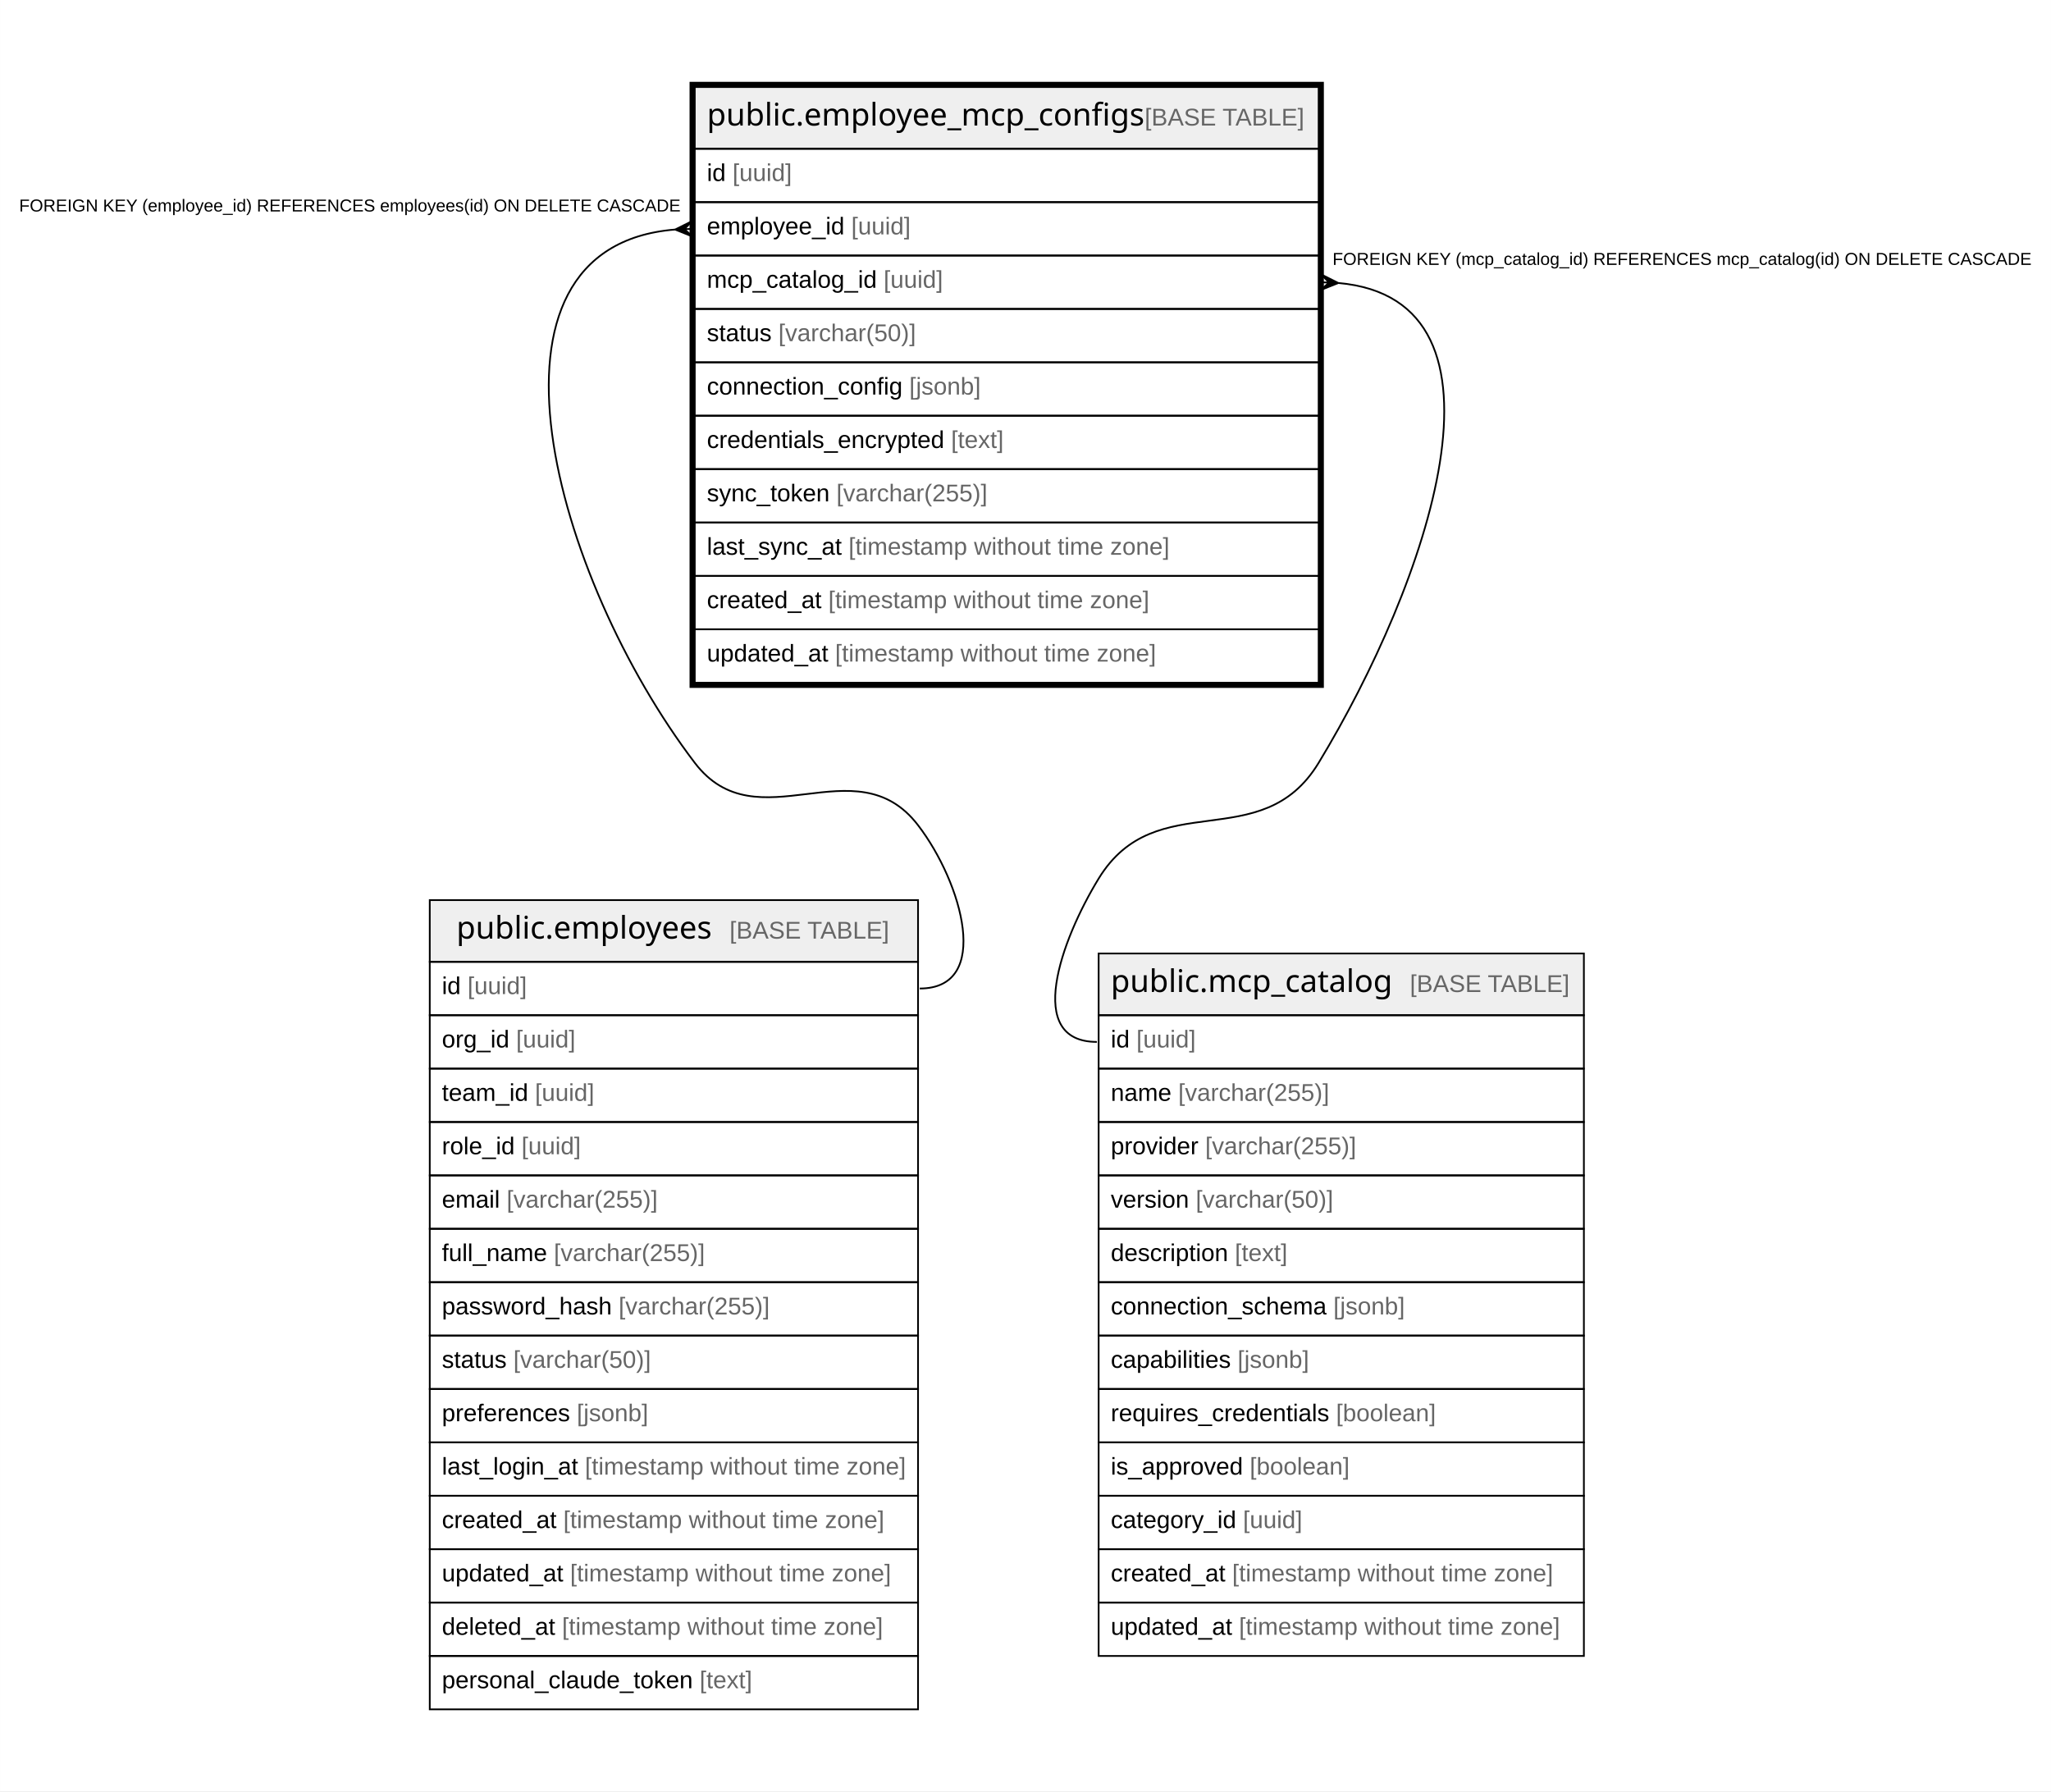
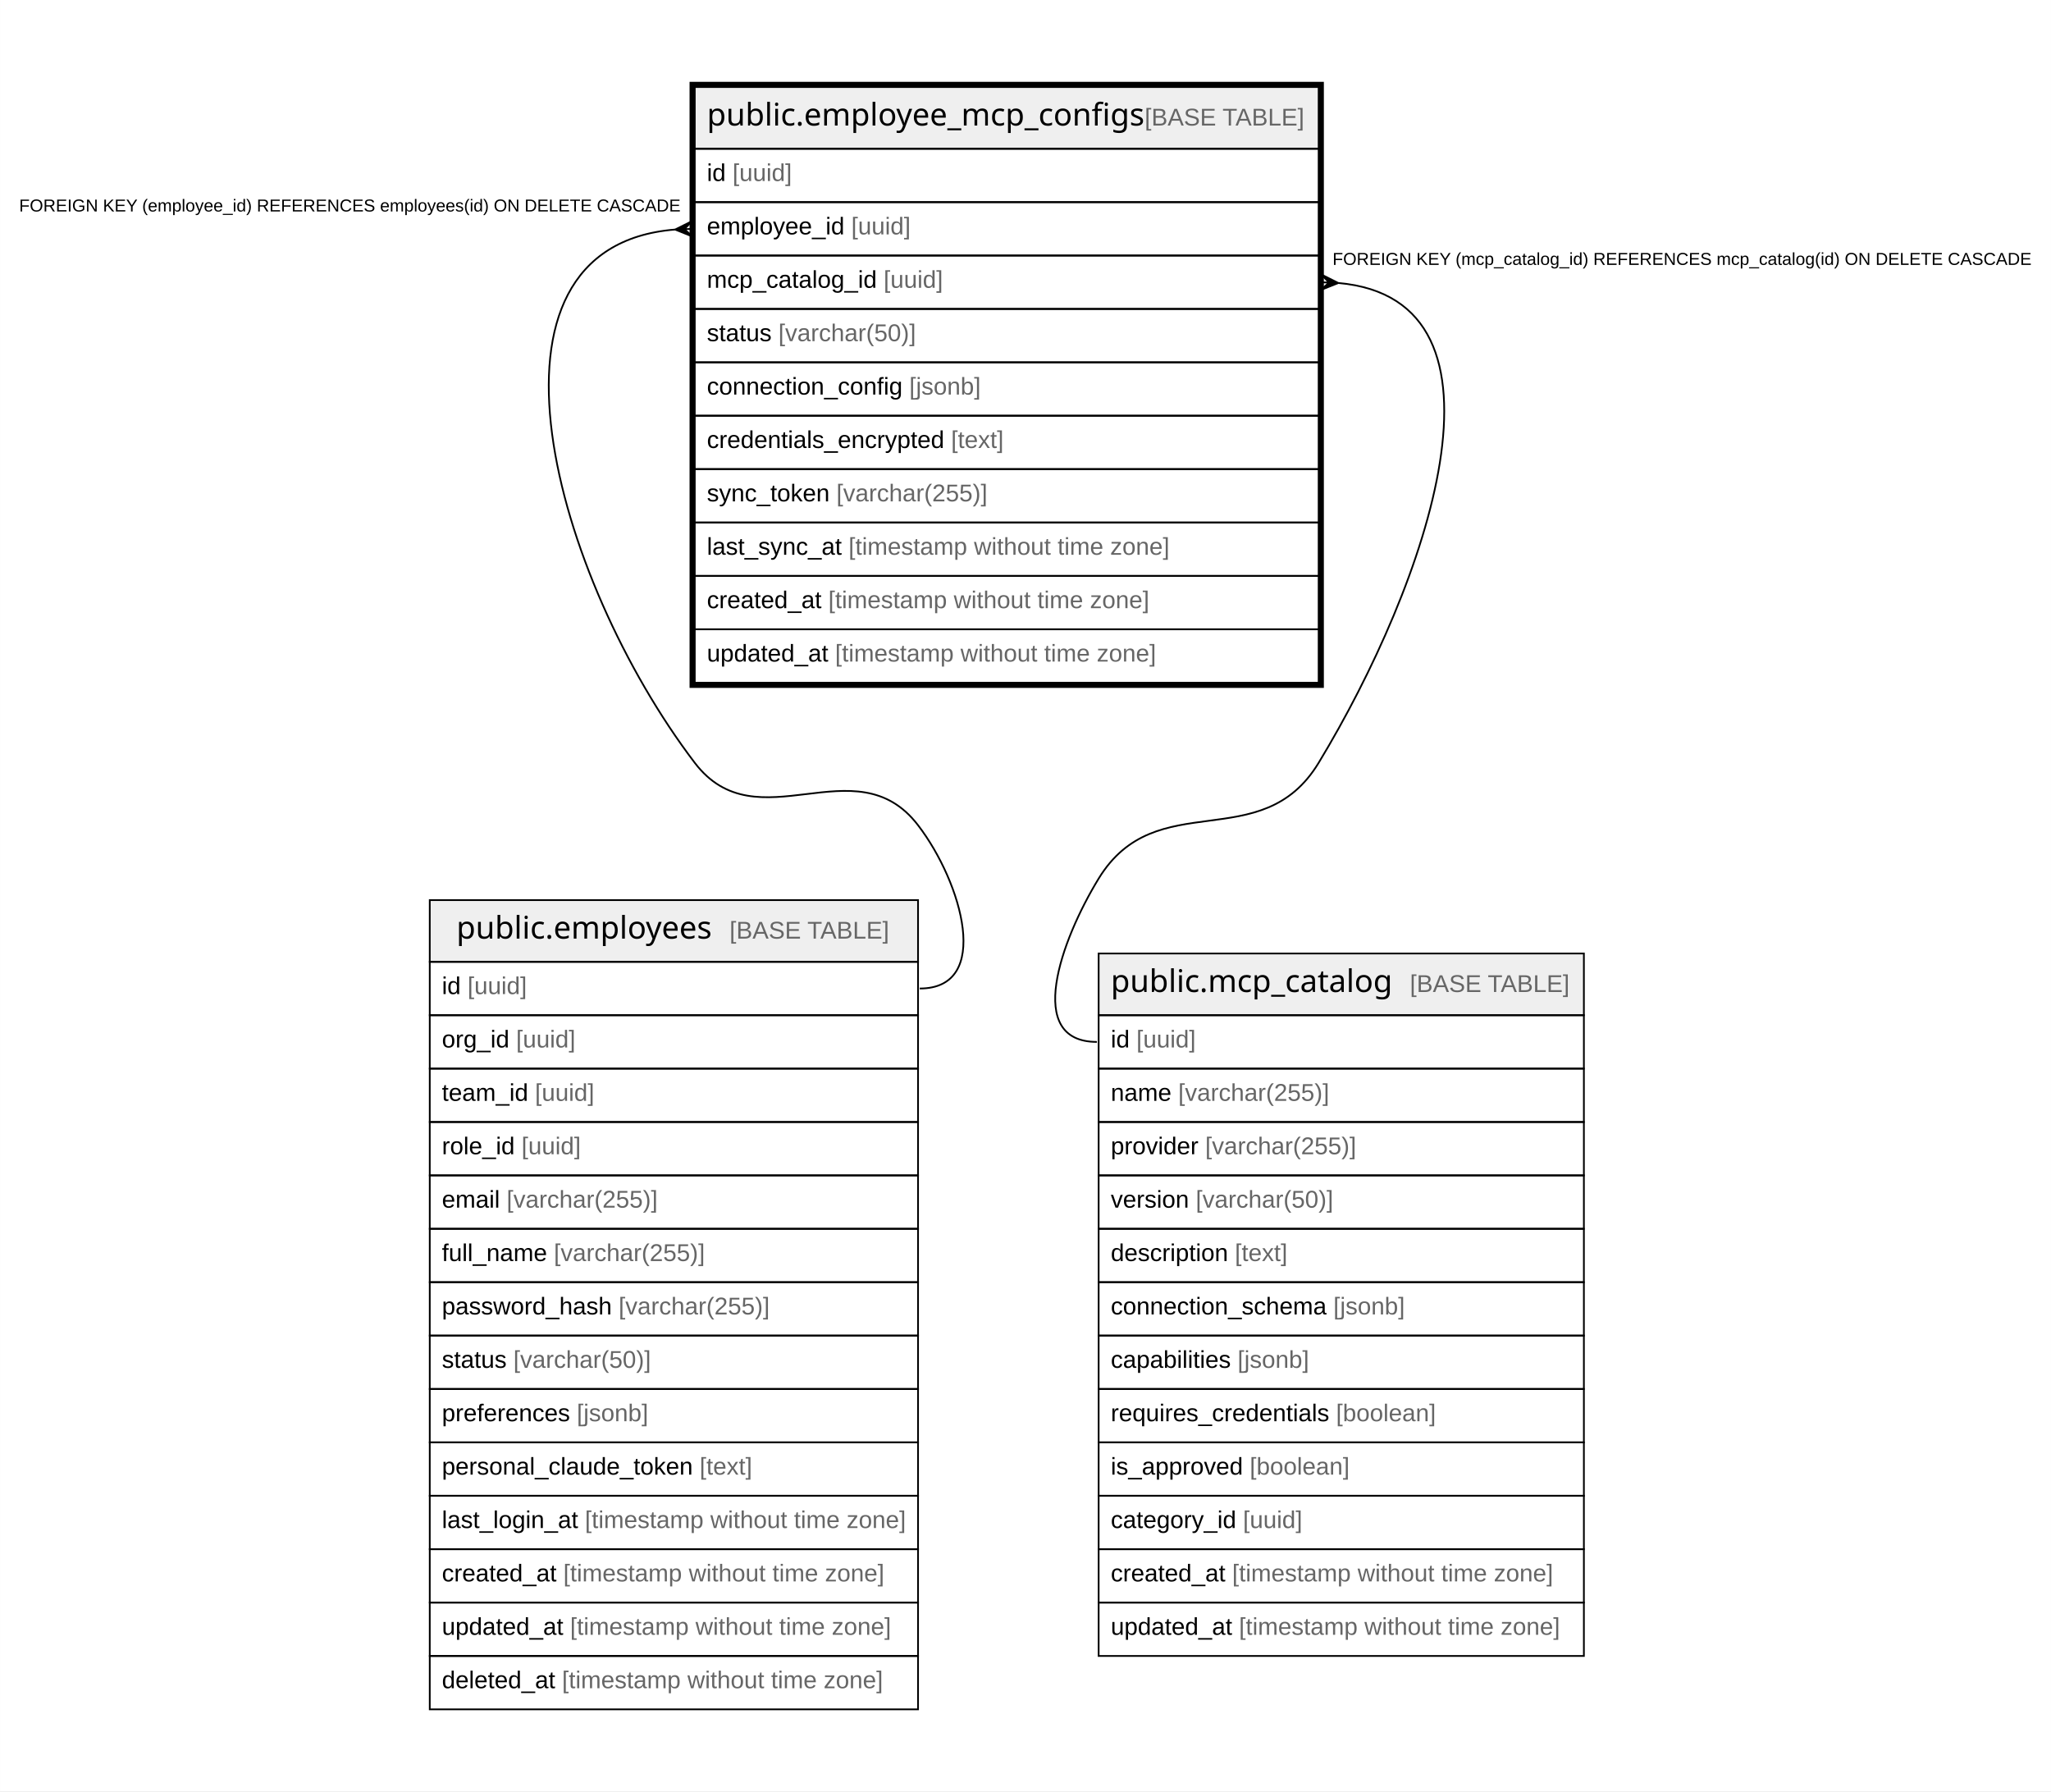
<svg xmlns="http://www.w3.org/2000/svg" width="1183pt" height="1033pt" viewBox="0.00 0.00 1183.15 1033.20">
  <g id="graph0" class="graph" transform="scale(1 1) rotate(0) translate(4 1029.2)">
    <polygon fill="white" stroke="none" points="-4,4 -4,-1029.2 1179.15,-1029.2 1179.15,4 -4,4" />
    <g id="node1" class="node">
      <polygon fill="#efefef" stroke="none" points="396.77,-943.4 396.77,-979 756.7,-979 756.7,-943.4 396.77,-943.4" />
      <polygon fill="none" stroke="black" points="396.77,-943.4 396.77,-979 756.7,-979 756.7,-943.4 396.77,-943.4" />
      <text text-anchor="start" x="403.77" y="-956.8" font-family="Arial Bold" font-size="18.00">public.employee_mcp_configs</text>
      <text text-anchor="start" x="625.21" y="-956.8" font-family="Arial" font-size="14.00">    </text>
      <text text-anchor="start" x="656.33" y="-956.8" font-family="Arial" font-size="14.00" fill="#666666">[BASE TABLE]</text>
      <polygon fill="none" stroke="black" points="396.77,-912.6 396.77,-943.4 756.7,-943.4 756.7,-912.6 396.77,-912.6" />
      <text text-anchor="start" x="403.77" y="-924.8" font-family="Arial" font-size="14.00">id </text>
      <text text-anchor="start" x="418.56" y="-924.8" font-family="Arial" font-size="14.00" fill="#666666">[uuid]</text>
      <polygon fill="none" stroke="black" points="396.77,-881.8 396.77,-912.6 756.7,-912.6 756.7,-881.8 396.77,-881.8" />
      <text text-anchor="start" x="403.77" y="-894" font-family="Arial" font-size="14.00">employee_id </text>
      <text text-anchor="start" x="487.05" y="-894" font-family="Arial" font-size="14.00" fill="#666666">[uuid]</text>
      <polygon fill="none" stroke="black" points="396.77,-851 396.77,-881.8 756.7,-881.8 756.7,-851 396.77,-851" />
      <text text-anchor="start" x="403.77" y="-863.2" font-family="Arial" font-size="14.00">mcp_catalog_id </text>
      <text text-anchor="start" x="505.72" y="-863.2" font-family="Arial" font-size="14.00" fill="#666666">[uuid]</text>
      <polygon fill="none" stroke="black" points="396.77,-820.2 396.77,-851 756.7,-851 756.7,-820.2 396.77,-820.2" />
      <text text-anchor="start" x="403.77" y="-832.4" font-family="Arial" font-size="14.00">status </text>
      <text text-anchor="start" x="445.01" y="-832.4" font-family="Arial" font-size="14.00" fill="#666666">[varchar(50)]</text>
      <polygon fill="none" stroke="black" points="396.77,-789.4 396.77,-820.2 756.7,-820.2 756.7,-789.4 396.77,-789.4" />
      <text text-anchor="start" x="403.77" y="-801.6" font-family="Arial" font-size="14.00">connection_config </text>
      <text text-anchor="start" x="520.52" y="-801.6" font-family="Arial" font-size="14.00" fill="#666666">[jsonb]</text>
      <polygon fill="none" stroke="black" points="396.77,-758.6 396.77,-789.4 756.7,-789.4 756.7,-758.6 396.77,-758.6" />
      <text text-anchor="start" x="403.77" y="-770.8" font-family="Arial" font-size="14.00">credentials_encrypted </text>
      <text text-anchor="start" x="544.63" y="-770.8" font-family="Arial" font-size="14.00" fill="#666666">[text]</text>
      <polygon fill="none" stroke="black" points="396.77,-727.8 396.77,-758.6 756.7,-758.6 756.7,-727.8 396.77,-727.8" />
      <text text-anchor="start" x="403.77" y="-740" font-family="Arial" font-size="14.00">sync_token </text>
      <text text-anchor="start" x="478.48" y="-740" font-family="Arial" font-size="14.00" fill="#666666">[varchar(255)]</text>
      <polygon fill="none" stroke="black" points="396.77,-697 396.77,-727.8 756.7,-727.8 756.7,-697 396.77,-697" />
      <text text-anchor="start" x="403.77" y="-709.2" font-family="Arial" font-size="14.00">last_sync_at </text>
      <text text-anchor="start" x="485.48" y="-709.2" font-family="Arial" font-size="14.00" fill="#666666">[timestamp without time zone]</text>
      <polygon fill="none" stroke="black" points="396.77,-666.2 396.77,-697 756.7,-697 756.7,-666.2 396.77,-666.2" />
      <text text-anchor="start" x="403.77" y="-678.4" font-family="Arial" font-size="14.00">created_at </text>
      <text text-anchor="start" x="473.82" y="-678.4" font-family="Arial" font-size="14.00" fill="#666666">[timestamp without time zone]</text>
      <polygon fill="none" stroke="black" points="396.77,-635.4 396.77,-666.2 756.7,-666.2 756.7,-635.4 396.77,-635.4" />
      <text text-anchor="start" x="403.77" y="-647.6" font-family="Arial" font-size="14.00">updated_at </text>
      <text text-anchor="start" x="477.73" y="-647.6" font-family="Arial" font-size="14.00" fill="#666666">[timestamp without time zone]</text>
      <polygon fill="none" stroke="black" stroke-width="3" points="395.27,-633.9 395.27,-980.5 758.2,-980.5 758.2,-633.9 395.27,-633.9" />
    </g>
    <g id="node2" class="node">
      <polygon fill="#efefef" stroke="none" points="243.89,-474.4 243.89,-510 525.58,-510 525.58,-474.4 243.89,-474.4" />
      <polygon fill="none" stroke="black" points="243.89,-474.4 243.89,-510 525.58,-510 525.58,-474.4 243.89,-474.4" />
      <text text-anchor="start" x="259.26" y="-487.8" font-family="Arial Bold" font-size="18.00">public.employees</text>
      <text text-anchor="start" x="385.73" y="-487.8" font-family="Arial" font-size="14.00">    </text>
      <text text-anchor="start" x="416.84" y="-487.8" font-family="Arial" font-size="14.00" fill="#666666">[BASE TABLE]</text>
      <polygon fill="none" stroke="black" points="243.89,-443.6 243.89,-474.4 525.58,-474.4 525.58,-443.6 243.89,-443.6" />
      <text text-anchor="start" x="250.89" y="-455.8" font-family="Arial" font-size="14.00">id </text>
      <text text-anchor="start" x="265.68" y="-455.8" font-family="Arial" font-size="14.00" fill="#666666">[uuid]</text>
      <polygon fill="none" stroke="black" points="243.89,-412.8 243.89,-443.6 525.58,-443.6 525.58,-412.8 243.89,-412.8" />
      <text text-anchor="start" x="250.89" y="-425" font-family="Arial" font-size="14.00">org_id </text>
      <text text-anchor="start" x="293.7" y="-425" font-family="Arial" font-size="14.00" fill="#666666">[uuid]</text>
      <polygon fill="none" stroke="black" points="243.89,-382 243.89,-412.8 525.58,-412.8 525.58,-382 243.89,-382" />
      <text text-anchor="start" x="250.89" y="-394.2" font-family="Arial" font-size="14.00">team_id </text>
      <text text-anchor="start" x="304.59" y="-394.2" font-family="Arial" font-size="14.00" fill="#666666">[uuid]</text>
      <polygon fill="none" stroke="black" points="243.89,-351.2 243.89,-382 525.58,-382 525.58,-351.2 243.89,-351.2" />
      <text text-anchor="start" x="250.89" y="-363.4" font-family="Arial" font-size="14.00">role_id </text>
      <text text-anchor="start" x="296.81" y="-363.4" font-family="Arial" font-size="14.00" fill="#666666">[uuid]</text>
      <polygon fill="none" stroke="black" points="243.89,-320.4 243.89,-351.2 525.58,-351.2 525.58,-320.4 243.89,-320.4" />
      <text text-anchor="start" x="250.89" y="-332.6" font-family="Arial" font-size="14.00">email </text>
      <text text-anchor="start" x="288.24" y="-332.6" font-family="Arial" font-size="14.00" fill="#666666">[varchar(255)]</text>
      <polygon fill="none" stroke="black" points="243.89,-289.6 243.89,-320.4 525.58,-320.4 525.58,-289.6 243.89,-289.6" />
      <text text-anchor="start" x="250.89" y="-301.8" font-family="Arial" font-size="14.00">full_name </text>
      <text text-anchor="start" x="315.49" y="-301.8" font-family="Arial" font-size="14.00" fill="#666666">[varchar(255)]</text>
      <polygon fill="none" stroke="black" points="243.89,-258.8 243.89,-289.6 525.58,-289.6 525.58,-258.8 243.89,-258.8" />
      <text text-anchor="start" x="250.89" y="-271" font-family="Arial" font-size="14.00">password_hash </text>
      <text text-anchor="start" x="352.84" y="-271" font-family="Arial" font-size="14.00" fill="#666666">[varchar(255)]</text>
      <polygon fill="none" stroke="black" points="243.89,-228 243.89,-258.8 525.58,-258.8 525.58,-228 243.89,-228" />
      <text text-anchor="start" x="250.89" y="-240.2" font-family="Arial" font-size="14.00">status </text>
      <text text-anchor="start" x="292.13" y="-240.2" font-family="Arial" font-size="14.00" fill="#666666">[varchar(50)]</text>
      <polygon fill="none" stroke="black" points="243.89,-197.2 243.89,-228 525.58,-228 525.58,-197.2 243.89,-197.2" />
      <text text-anchor="start" x="250.89" y="-209.4" font-family="Arial" font-size="14.00">preferences </text>
      <text text-anchor="start" x="328.71" y="-209.4" font-family="Arial" font-size="14.00" fill="#666666">[jsonb]</text>
      <polygon fill="none" stroke="black" points="243.89,-166.4 243.89,-197.2 525.58,-197.2 525.58,-166.4 243.89,-166.4" />
-       <text text-anchor="start" x="250.89" y="-178.6" font-family="Arial" font-size="14.00">last_login_at </text>
-       <text text-anchor="start" x="333.4" y="-178.6" font-family="Arial" font-size="14.00" fill="#666666">[timestamp without time zone]</text>
+       <text text-anchor="start" x="250.89" y="-178.6" font-family="Arial" font-size="14.00">personal_claude_token </text>
+       <text text-anchor="start" x="399.56" y="-178.6" font-family="Arial" font-size="14.00" fill="#666666">[text]</text>
      <polygon fill="none" stroke="black" points="243.89,-135.6 243.89,-166.4 525.58,-166.4 525.58,-135.6 243.89,-135.6" />
-       <text text-anchor="start" x="250.89" y="-147.8" font-family="Arial" font-size="14.00">created_at </text>
-       <text text-anchor="start" x="320.94" y="-147.8" font-family="Arial" font-size="14.00" fill="#666666">[timestamp without time zone]</text>
+       <text text-anchor="start" x="250.89" y="-147.8" font-family="Arial" font-size="14.00">last_login_at </text>
+       <text text-anchor="start" x="333.4" y="-147.8" font-family="Arial" font-size="14.00" fill="#666666">[timestamp without time zone]</text>
      <polygon fill="none" stroke="black" points="243.89,-104.8 243.89,-135.6 525.58,-135.6 525.58,-104.8 243.89,-104.8" />
-       <text text-anchor="start" x="250.89" y="-117" font-family="Arial" font-size="14.00">updated_at </text>
-       <text text-anchor="start" x="324.85" y="-117" font-family="Arial" font-size="14.00" fill="#666666">[timestamp without time zone]</text>
+       <text text-anchor="start" x="250.89" y="-117" font-family="Arial" font-size="14.00">created_at </text>
+       <text text-anchor="start" x="320.94" y="-117" font-family="Arial" font-size="14.00" fill="#666666">[timestamp without time zone]</text>
      <polygon fill="none" stroke="black" points="243.89,-74 243.89,-104.8 525.58,-104.8 525.58,-74 243.89,-74" />
-       <text text-anchor="start" x="250.89" y="-86.2" font-family="Arial" font-size="14.00">deleted_at </text>
-       <text text-anchor="start" x="320.18" y="-86.2" font-family="Arial" font-size="14.00" fill="#666666">[timestamp without time zone]</text>
+       <text text-anchor="start" x="250.89" y="-86.2" font-family="Arial" font-size="14.00">updated_at </text>
+       <text text-anchor="start" x="324.85" y="-86.2" font-family="Arial" font-size="14.00" fill="#666666">[timestamp without time zone]</text>
      <polygon fill="none" stroke="black" points="243.89,-43.2 243.89,-74 525.58,-74 525.58,-43.2 243.89,-43.2" />
-       <text text-anchor="start" x="250.89" y="-55.4" font-family="Arial" font-size="14.00">personal_claude_token </text>
-       <text text-anchor="start" x="399.56" y="-55.4" font-family="Arial" font-size="14.00" fill="#666666">[text]</text>
+       <text text-anchor="start" x="250.89" y="-55.4" font-family="Arial" font-size="14.00">deleted_at </text>
+       <text text-anchor="start" x="320.18" y="-55.4" font-family="Arial" font-size="14.00" fill="#666666">[timestamp without time zone]</text>
    </g>
    <g id="edge1" class="edge">
      <path fill="none" stroke="black" d="M385.34,-896.79C261.8,-886.76 316.03,-695.24 396.77,-589.2 432.78,-541.91 489.4,-600.36 525.58,-553.2 551.07,-519.98 568.45,-459 526.58,-459" />
      <polygon fill="black" stroke="black" points="385.45,-896.79 395.26,-901.68 390.78,-897 395.1,-897.17 395.1,-897.17 395.1,-897.17 390.78,-897 395.61,-892.69 385.45,-896.79" />
      <text text-anchor="start" x="7" y="-907.2" font-family="Arial" font-size="10.00">FOREIGN KEY (employee_id) REFERENCES employees(id) ON DELETE CASCADE</text>
    </g>
    <g id="node3" class="node">
      <polygon fill="#efefef" stroke="none" points="629.77,-443.6 629.77,-479.2 909.71,-479.2 909.71,-443.6 629.77,-443.6" />
      <polygon fill="none" stroke="black" points="629.77,-443.6 629.77,-479.2 909.71,-479.2 909.71,-443.6 629.77,-443.6" />
      <text text-anchor="start" x="636.77" y="-457" font-family="Arial Bold" font-size="18.00">public.mcp_catalog</text>
      <text text-anchor="start" x="778.22" y="-457" font-family="Arial" font-size="14.00">    </text>
      <text text-anchor="start" x="809.34" y="-457" font-family="Arial" font-size="14.00" fill="#666666">[BASE TABLE]</text>
      <polygon fill="none" stroke="black" points="629.77,-412.8 629.77,-443.6 909.71,-443.6 909.71,-412.8 629.77,-412.8" />
      <text text-anchor="start" x="636.77" y="-425" font-family="Arial" font-size="14.00">id </text>
      <text text-anchor="start" x="651.55" y="-425" font-family="Arial" font-size="14.00" fill="#666666">[uuid]</text>
      <polygon fill="none" stroke="black" points="629.77,-382 629.77,-412.8 909.71,-412.8 909.71,-382 629.77,-382" />
      <text text-anchor="start" x="636.77" y="-394.2" font-family="Arial" font-size="14.00">name </text>
      <text text-anchor="start" x="675.68" y="-394.2" font-family="Arial" font-size="14.00" fill="#666666">[varchar(255)]</text>
      <polygon fill="none" stroke="black" points="629.77,-351.2 629.77,-382 909.71,-382 909.71,-351.2 629.77,-351.2" />
      <text text-anchor="start" x="636.77" y="-363.4" font-family="Arial" font-size="14.00">provider </text>
      <text text-anchor="start" x="691.24" y="-363.4" font-family="Arial" font-size="14.00" fill="#666666">[varchar(255)]</text>
      <polygon fill="none" stroke="black" points="629.77,-320.4 629.77,-351.2 909.71,-351.2 909.71,-320.4 629.77,-320.4" />
      <text text-anchor="start" x="636.77" y="-332.6" font-family="Arial" font-size="14.00">version </text>
      <text text-anchor="start" x="685.79" y="-332.6" font-family="Arial" font-size="14.00" fill="#666666">[varchar(50)]</text>
      <polygon fill="none" stroke="black" points="629.77,-289.6 629.77,-320.4 909.71,-320.4 909.71,-289.6 629.77,-289.6" />
      <text text-anchor="start" x="636.77" y="-301.8" font-family="Arial" font-size="14.00">description </text>
      <text text-anchor="start" x="708.36" y="-301.8" font-family="Arial" font-size="14.00" fill="#666666">[text]</text>
      <polygon fill="none" stroke="black" points="629.77,-258.8 629.77,-289.6 909.71,-289.6 909.71,-258.8 629.77,-258.8" />
      <text text-anchor="start" x="636.77" y="-271" font-family="Arial" font-size="14.00">connection_schema </text>
      <text text-anchor="start" x="765.18" y="-271" font-family="Arial" font-size="14.00" fill="#666666">[jsonb]</text>
      <polygon fill="none" stroke="black" points="629.77,-228 629.77,-258.8 909.71,-258.8 909.71,-228 629.77,-228" />
      <text text-anchor="start" x="636.77" y="-240.2" font-family="Arial" font-size="14.00">capabilities </text>
      <text text-anchor="start" x="709.92" y="-240.2" font-family="Arial" font-size="14.00" fill="#666666">[jsonb]</text>
      <polygon fill="none" stroke="black" points="629.77,-197.2 629.77,-228 909.71,-228 909.71,-197.2 629.77,-197.2" />
      <text text-anchor="start" x="636.77" y="-209.4" font-family="Arial" font-size="14.00">requires_credentials </text>
      <text text-anchor="start" x="766.73" y="-209.4" font-family="Arial" font-size="14.00" fill="#666666">[boolean]</text>
      <polygon fill="none" stroke="black" points="629.77,-166.4 629.77,-197.2 909.71,-197.2 909.71,-166.4 629.77,-166.4" />
      <text text-anchor="start" x="636.77" y="-178.6" font-family="Arial" font-size="14.00">is_approved </text>
      <text text-anchor="start" x="716.93" y="-178.6" font-family="Arial" font-size="14.00" fill="#666666">[boolean]</text>
      <polygon fill="none" stroke="black" points="629.77,-135.6 629.77,-166.4 909.71,-166.4 909.71,-135.6 629.77,-135.6" />
      <text text-anchor="start" x="636.77" y="-147.8" font-family="Arial" font-size="14.00">category_id </text>
      <text text-anchor="start" x="713.04" y="-147.8" font-family="Arial" font-size="14.00" fill="#666666">[uuid]</text>
      <polygon fill="none" stroke="black" points="629.77,-104.8 629.77,-135.6 909.71,-135.6 909.71,-104.8 629.77,-104.8" />
      <text text-anchor="start" x="636.77" y="-117" font-family="Arial" font-size="14.00">created_at </text>
      <text text-anchor="start" x="706.81" y="-117" font-family="Arial" font-size="14.00" fill="#666666">[timestamp without time zone]</text>
      <polygon fill="none" stroke="black" points="629.77,-74 629.77,-104.8 909.71,-104.8 909.71,-74 629.77,-74" />
      <text text-anchor="start" x="636.77" y="-86.2" font-family="Arial" font-size="14.00">updated_at </text>
      <text text-anchor="start" x="710.73" y="-86.2" font-family="Arial" font-size="14.00" fill="#666666">[timestamp without time zone]</text>
    </g>
    <g id="edge2" class="edge">
      <path fill="none" stroke="black" d="M768.06,-865.96C877.36,-856.39 818.7,-691.47 756.7,-589.2 723.65,-534.68 663.01,-576.8 629.77,-522.4 607.94,-486.67 586.9,-428.2 628.77,-428.2" />
      <polygon fill="black" stroke="black" points="768.03,-865.96 757.85,-861.89 762.7,-866.19 758.37,-866.37 758.37,-866.37 758.37,-866.37 762.7,-866.19 758.23,-870.88 768.03,-865.96" />
      <text text-anchor="start" x="764.7" y="-876.4" font-family="Arial" font-size="10.00">FOREIGN KEY (mcp_catalog_id) REFERENCES mcp_catalog(id) ON DELETE CASCADE</text>
    </g>
  </g>
</svg>
